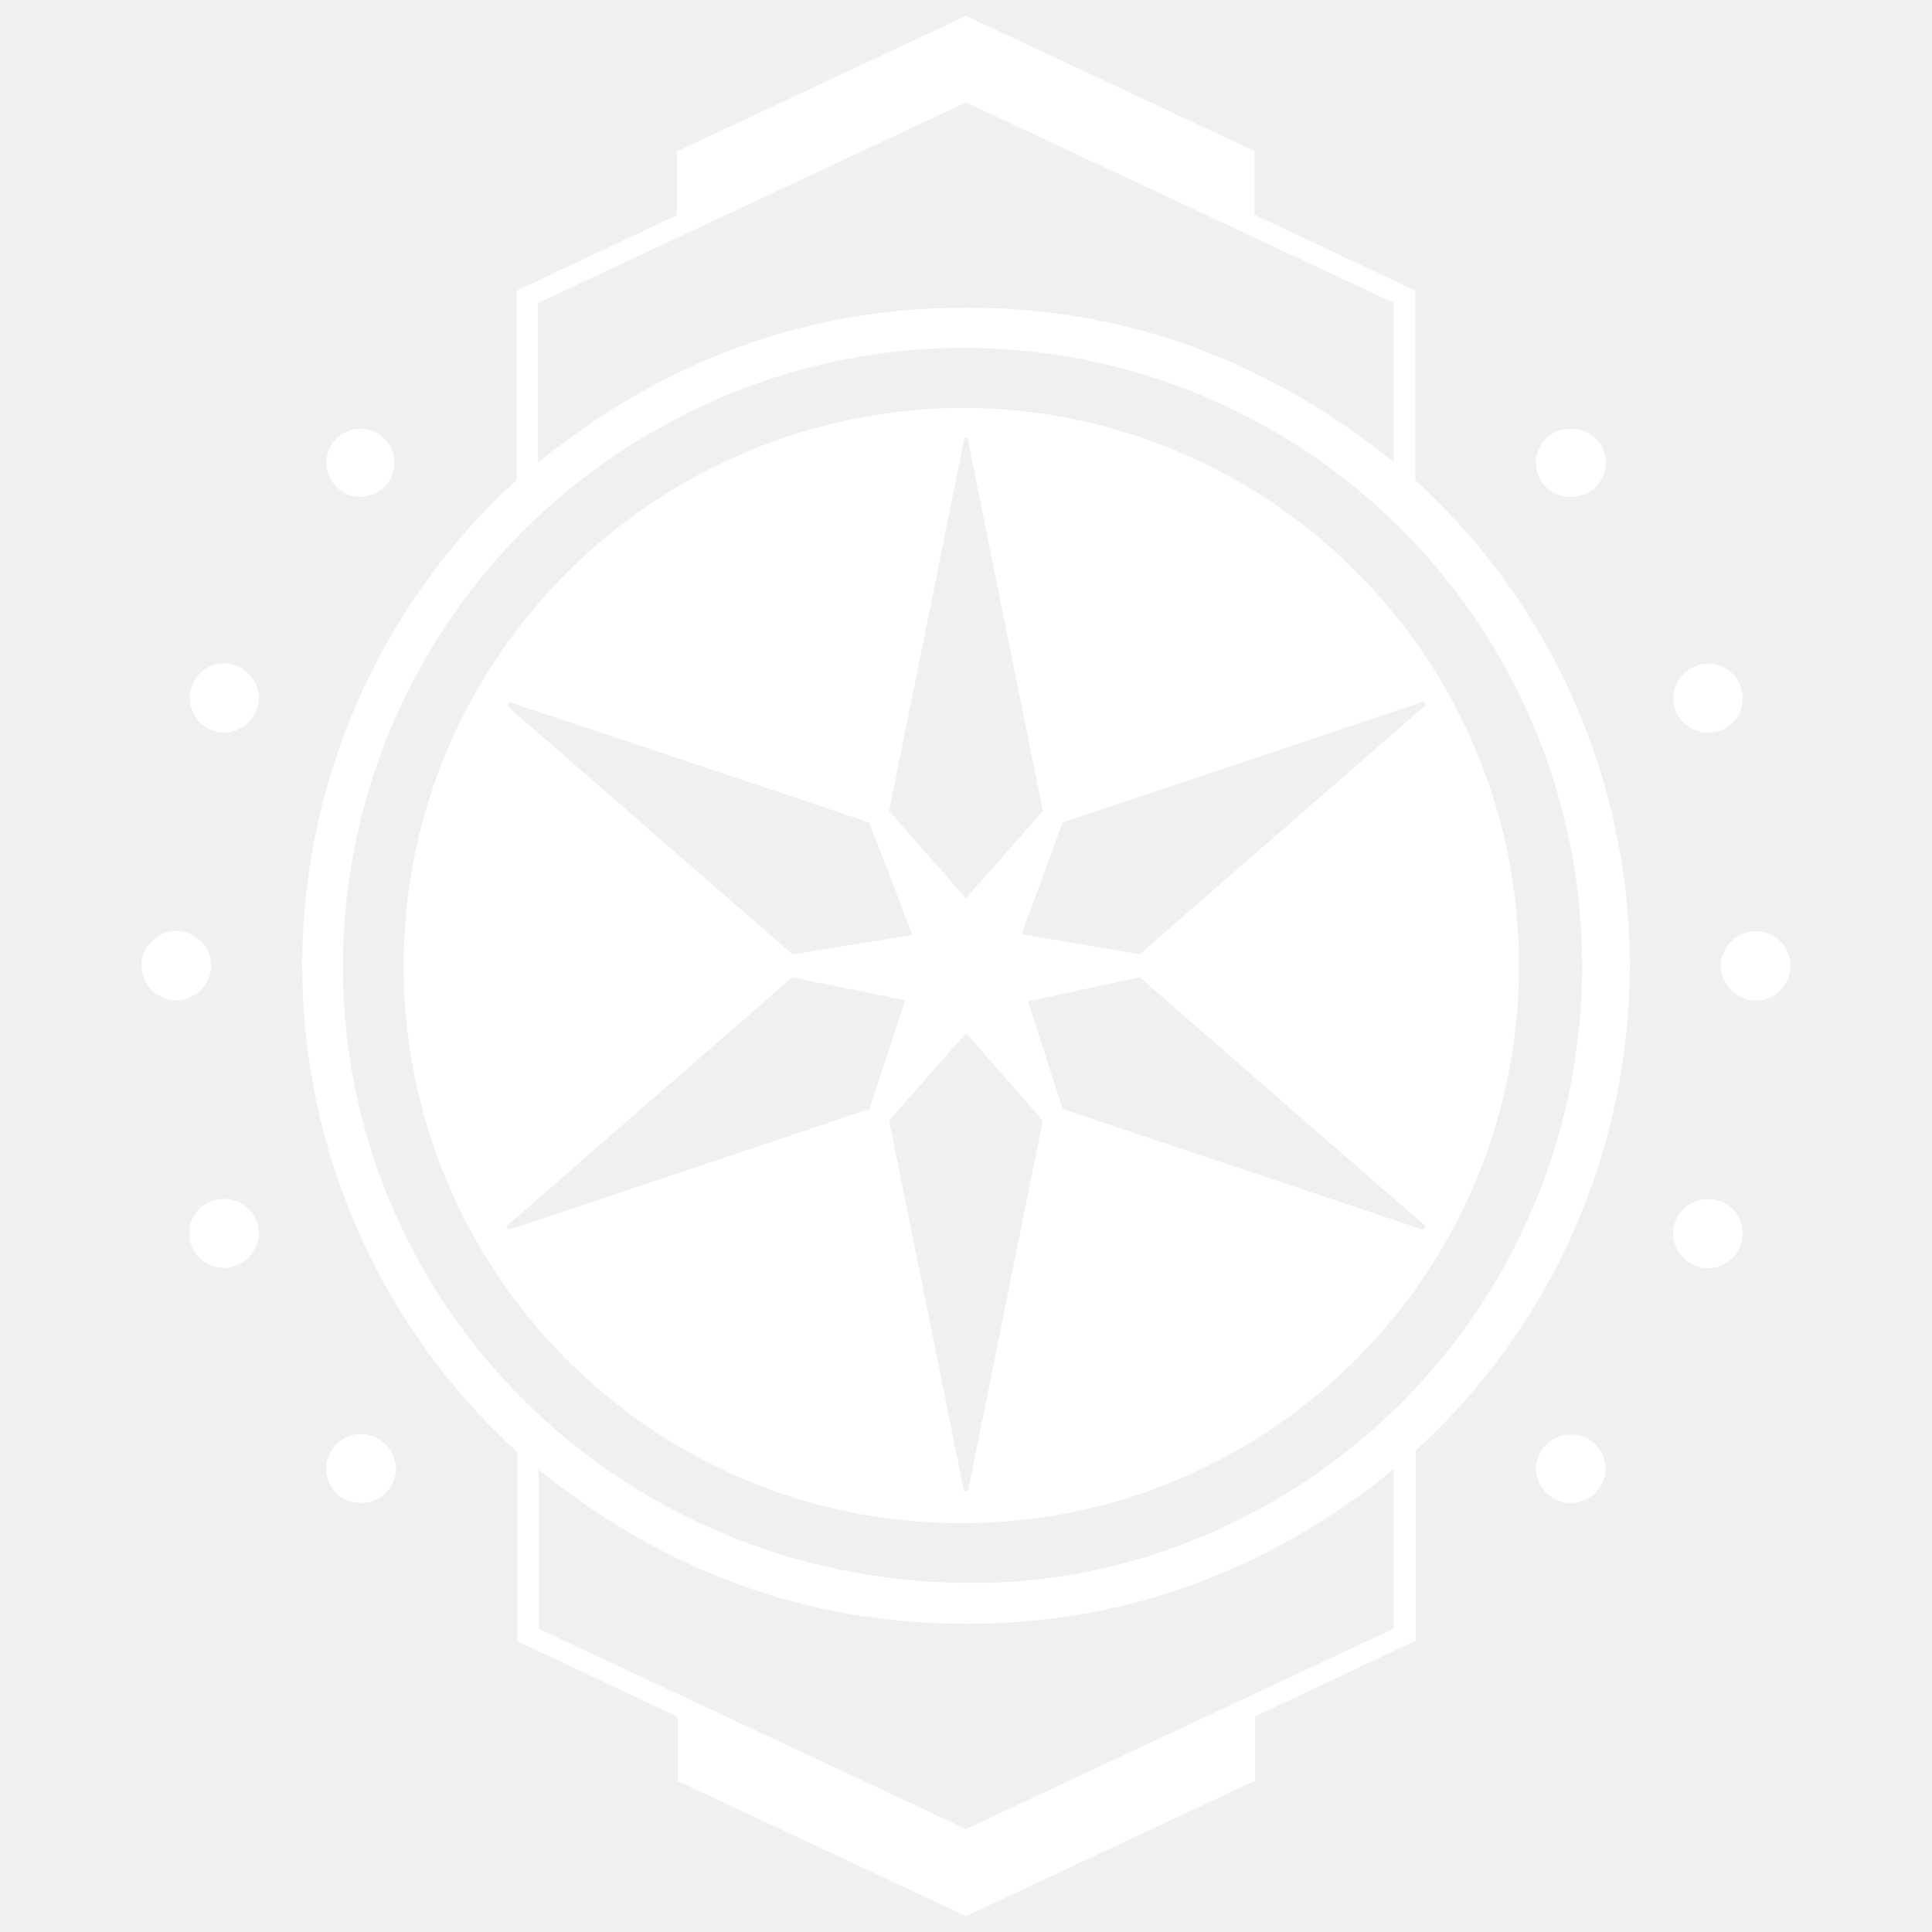
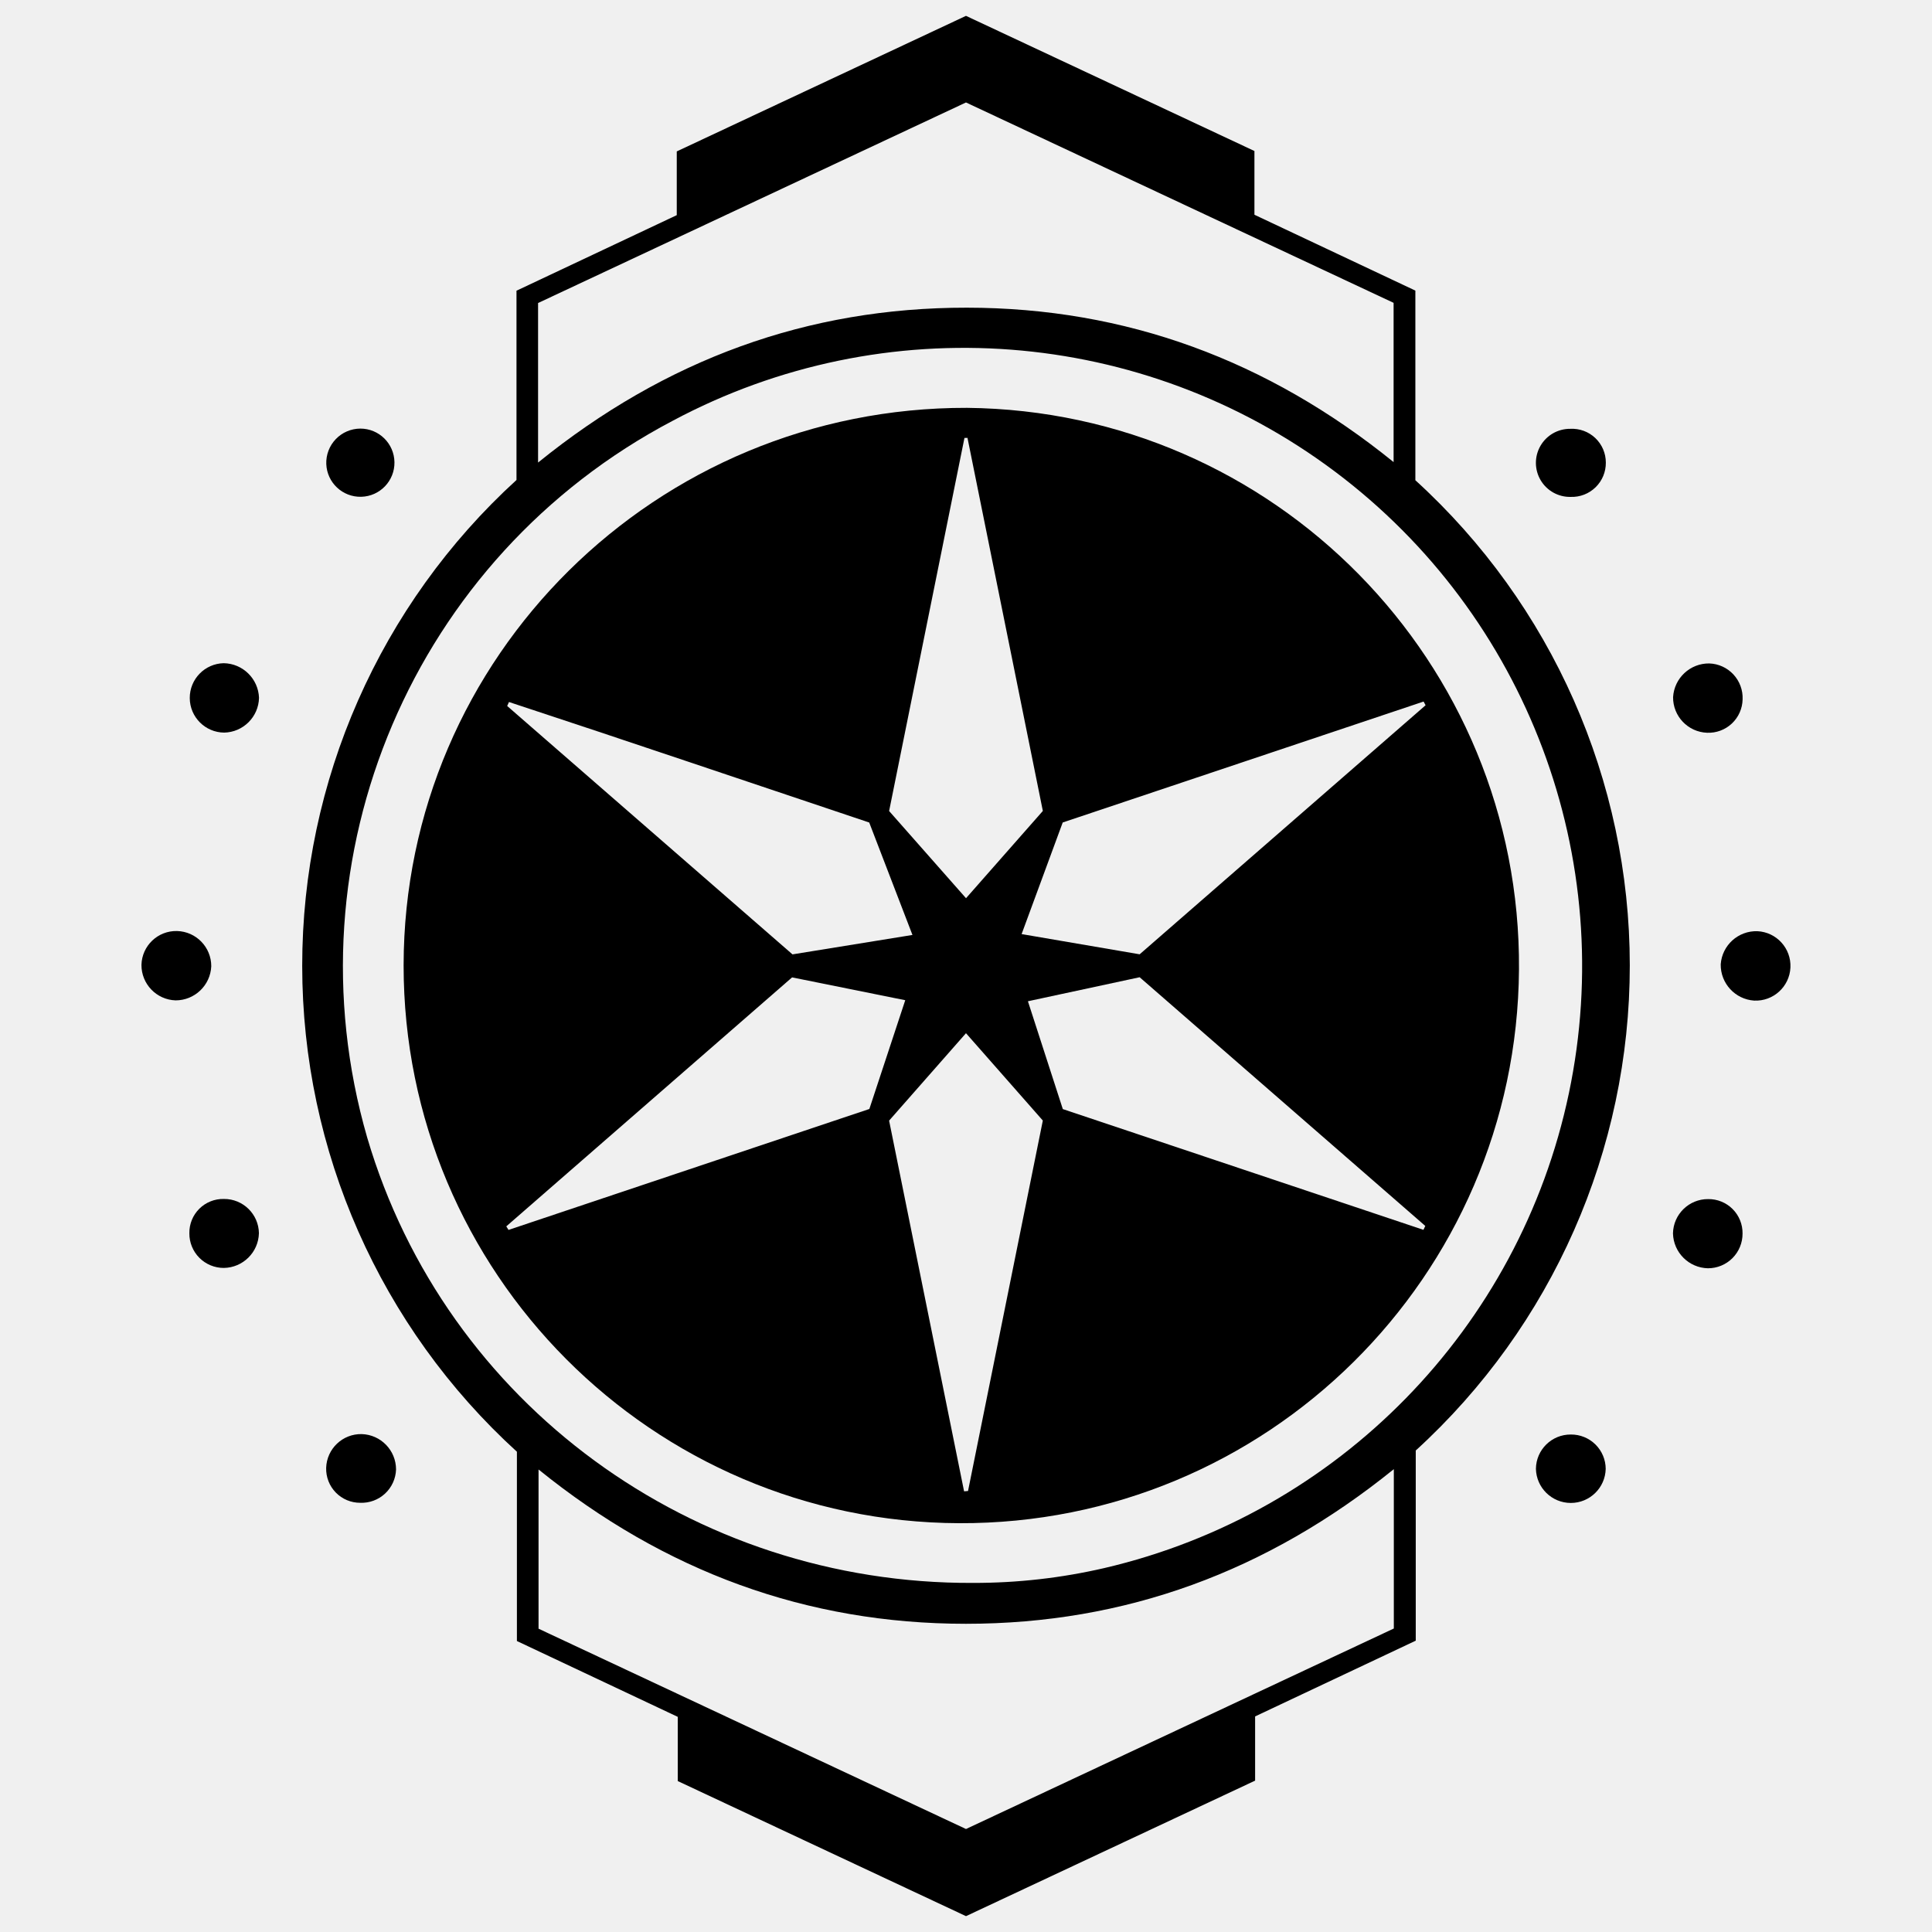
<svg xmlns="http://www.w3.org/2000/svg" viewBox="0 0 200 200">
  <g id="Layer_2" data-name="Layer 2">
    <g id="Layer_1-2" data-name="Layer 1">
      <g>
-         <path d="M100,198.359,70.161,184.375V177.728c-5.583-2.632-11.047-5.208-16.651-7.85V150.283a68.071,68.071,0,0,1-.043-100.596V30.094L70.058,22.272V15.674L99.998,1.641l29.86,13.991v6.598l16.66,7.853V49.714a67.951,67.951,0,0,1,.04,100.442V169.841l-16.629,7.842v6.647C119.86,189.05,109.931,193.704,100,198.359Zm.742-34.496a59.851,59.851,0,0,0,13.583-1.539A63.993,63.993,0,1,0,69.635,43.56a63.817,63.817,0,0,0-31.625,74.194C46.141,145.367,71.746,163.993,100.742,163.863Zm43.546-11.777c-13.119,10.612-27.811,16.01-44.298,16.008-16.485-.002-31.174-5.405-44.24-15.974v16.482l44.25,20.737,44.288-20.756ZM55.701,47.883c13.194-10.681,27.89-16.044,44.379-16.032,16.474.012,31.145,5.436,44.185,15.984V31.35L99.999,10.607,55.701,31.369Z" style="fill: #fff" />
-         <path d="M21.87,100.032a3.696,3.696,0,0,1-3.695,3.526,3.653,3.653,0,0,1-3.531-3.674,3.595,3.595,0,0,1,3.679-3.504A3.638,3.638,0,0,1,21.87,100.032Z" style="fill: #fff" />
-         <path d="M178.128,99.823a3.692,3.692,0,0,1,3.788-3.426,3.596,3.596,0,1,1-.327,7.185A3.711,3.711,0,0,1,178.128,99.823Z" style="fill: #fff" />
-         <path d="M180.388,127.704a3.574,3.574,0,0,1-3.585,3.587,3.703,3.703,0,0,1-3.617-3.61,3.619,3.619,0,0,1,3.638-3.551A3.515,3.515,0,0,1,180.388,127.704Z" style="fill: #fff" />
-         <path d="M26.813,72.234a3.685,3.685,0,0,1-3.611,3.605,3.593,3.593,0,0,1-.042-7.185A3.722,3.722,0,0,1,26.813,72.234Z" style="fill: #fff" />
-         <path d="M176.941,68.679a3.571,3.571,0,0,1,3.453,3.715,3.532,3.532,0,0,1-3.685,3.46,3.655,3.655,0,0,1-3.512-3.69A3.712,3.712,0,0,1,176.941,68.679Z" style="fill: #fff" />
-         <path d="M26.803,127.664a3.689,3.689,0,0,1-3.628,3.592,3.555,3.555,0,0,1-3.572-3.589,3.49,3.49,0,0,1,3.571-3.551A3.597,3.597,0,0,1,26.803,127.664Z" style="fill: #fff" />
-         <path d="M40.999,152.114a3.571,3.571,0,0,1-3.712,3.454,3.513,3.513,0,0,1-3.523-3.613,3.61,3.61,0,0,1,3.682-3.498A3.667,3.667,0,0,1,40.999,152.114Z" style="fill: #fff" />
-         <path d="M37.296,44.368A3.53,3.53,0,1,1,33.777,48.036,3.54,3.54,0,0,1,37.296,44.368Z" style="fill: #fff" />
-         <path d="M162.619,148.501a3.573,3.573,0,0,1,3.603,3.56,3.613,3.613,0,0,1-7.224-.009A3.587,3.587,0,0,1,162.619,148.501Z" style="fill: #fff" />
-         <path d="M166.235,47.888a3.516,3.516,0,0,1-3.638,3.551,3.524,3.524,0,1,1-.045-7.047A3.494,3.494,0,0,1,166.235,47.888Z" style="fill: #fff" />
-         <path d="M41.782,99.923c.034-31.937,26.145-57.77,58.324-57.703A57.732,57.732,0,1,1,41.782,99.923ZM89.981,85.147C77.451,80.954,65.09,76.751,52.689,72.672l-.185.412L82.038,98.797l12.419-2.011C92.912,92.769,91.476,89.035,89.981,85.147ZM117.976,98.789,147.576,73.007l-.207-.383L110.012,85.143l-4.255,11.553ZM89.996,114.801c1.255-3.803,2.453-7.435,3.715-11.259l-11.715-2.363L52.411,126.953l.229.368Zm2.045-30.845,7.961,9.027,7.953-9.034c-2.626-12.997-5.214-25.809-7.802-38.62l-.313.007C97.25,58.165,94.659,70.993,92.041,83.957Zm7.957,23.001-7.958,9.049,7.762,38.376.408-.035c2.573-12.744,5.146-25.488,7.743-38.349Zm10.024,7.855,37.333,12.501.19-.404-29.569-25.746-11.566,2.487C107.659,107.512,108.818,111.092,110.022,114.812Z" style="fill: #fff" />
+         <path d="M100,198.359,70.161,184.375V177.728c-5.583-2.632-11.047-5.208-16.651-7.85V150.283a68.071,68.071,0,0,1-.043-100.596V30.094L70.058,22.272V15.674L99.998,1.641l29.86,13.991v6.598l16.66,7.853V49.714a67.951,67.951,0,0,1,.04,100.442V169.841l-16.629,7.842v6.647C119.86,189.05,109.931,193.704,100,198.359Zm.742-34.496a59.851,59.851,0,0,0,13.583-1.539A63.993,63.993,0,1,0,69.635,43.56a63.817,63.817,0,0,0-31.625,74.194C46.141,145.367,71.746,163.993,100.742,163.863Zm43.546-11.777c-13.119,10.612-27.811,16.01-44.298,16.008-16.485-.002-31.174-5.405-44.24-15.974v16.482l44.25,20.737,44.288-20.756ZM55.701,47.883c13.194-10.681,27.89-16.044,44.379-16.032,16.474.012,31.145,5.436,44.185,15.984V31.35L99.999,10.607,55.701,31.369Z" />
+         <path d="M21.87,100.032a3.696,3.696,0,0,1-3.695,3.526,3.653,3.653,0,0,1-3.531-3.674,3.595,3.595,0,0,1,3.679-3.504A3.638,3.638,0,0,1,21.87,100.032Z" />
+         <path d="M178.128,99.823a3.692,3.692,0,0,1,3.788-3.426,3.596,3.596,0,1,1-.327,7.185A3.711,3.711,0,0,1,178.128,99.823Z" />
+         <path d="M180.388,127.704a3.574,3.574,0,0,1-3.585,3.587,3.703,3.703,0,0,1-3.617-3.61,3.619,3.619,0,0,1,3.638-3.551A3.515,3.515,0,0,1,180.388,127.704Z" />
+         <path d="M26.813,72.234a3.685,3.685,0,0,1-3.611,3.605,3.593,3.593,0,0,1-.042-7.185A3.722,3.722,0,0,1,26.813,72.234Z" />
+         <path d="M176.941,68.679a3.571,3.571,0,0,1,3.453,3.715,3.532,3.532,0,0,1-3.685,3.46,3.655,3.655,0,0,1-3.512-3.69A3.712,3.712,0,0,1,176.941,68.679Z" />
+         <path d="M26.803,127.664a3.689,3.689,0,0,1-3.628,3.592,3.555,3.555,0,0,1-3.572-3.589,3.49,3.49,0,0,1,3.571-3.551A3.597,3.597,0,0,1,26.803,127.664Z" />
+         <path d="M40.999,152.114a3.571,3.571,0,0,1-3.712,3.454,3.513,3.513,0,0,1-3.523-3.613,3.61,3.61,0,0,1,3.682-3.498A3.667,3.667,0,0,1,40.999,152.114Z" />
+         <path d="M37.296,44.368A3.53,3.53,0,1,1,33.777,48.036,3.54,3.54,0,0,1,37.296,44.368Z" />
+         <path d="M162.619,148.501a3.573,3.573,0,0,1,3.603,3.56,3.613,3.613,0,0,1-7.224-.009A3.587,3.587,0,0,1,162.619,148.501Z" />
+         <path d="M166.235,47.888a3.516,3.516,0,0,1-3.638,3.551,3.524,3.524,0,1,1-.045-7.047A3.494,3.494,0,0,1,166.235,47.888Z" />
+         <path d="M41.782,99.923c.034-31.937,26.145-57.77,58.324-57.703A57.732,57.732,0,1,1,41.782,99.923ZM89.981,85.147C77.451,80.954,65.09,76.751,52.689,72.672l-.185.412L82.038,98.797l12.419-2.011C92.912,92.769,91.476,89.035,89.981,85.147ZM117.976,98.789,147.576,73.007l-.207-.383L110.012,85.143l-4.255,11.553ZM89.996,114.801c1.255-3.803,2.453-7.435,3.715-11.259l-11.715-2.363L52.411,126.953l.229.368Zm2.045-30.845,7.961,9.027,7.953-9.034c-2.626-12.997-5.214-25.809-7.802-38.62l-.313.007C97.25,58.165,94.659,70.993,92.041,83.957Zm7.957,23.001-7.958,9.049,7.762,38.376.408-.035c2.573-12.744,5.146-25.488,7.743-38.349Zm10.024,7.855,37.333,12.501.19-.404-29.569-25.746-11.566,2.487C107.659,107.512,108.818,111.092,110.022,114.812Z" />
      </g>
    </g>
  </g>
</svg>
